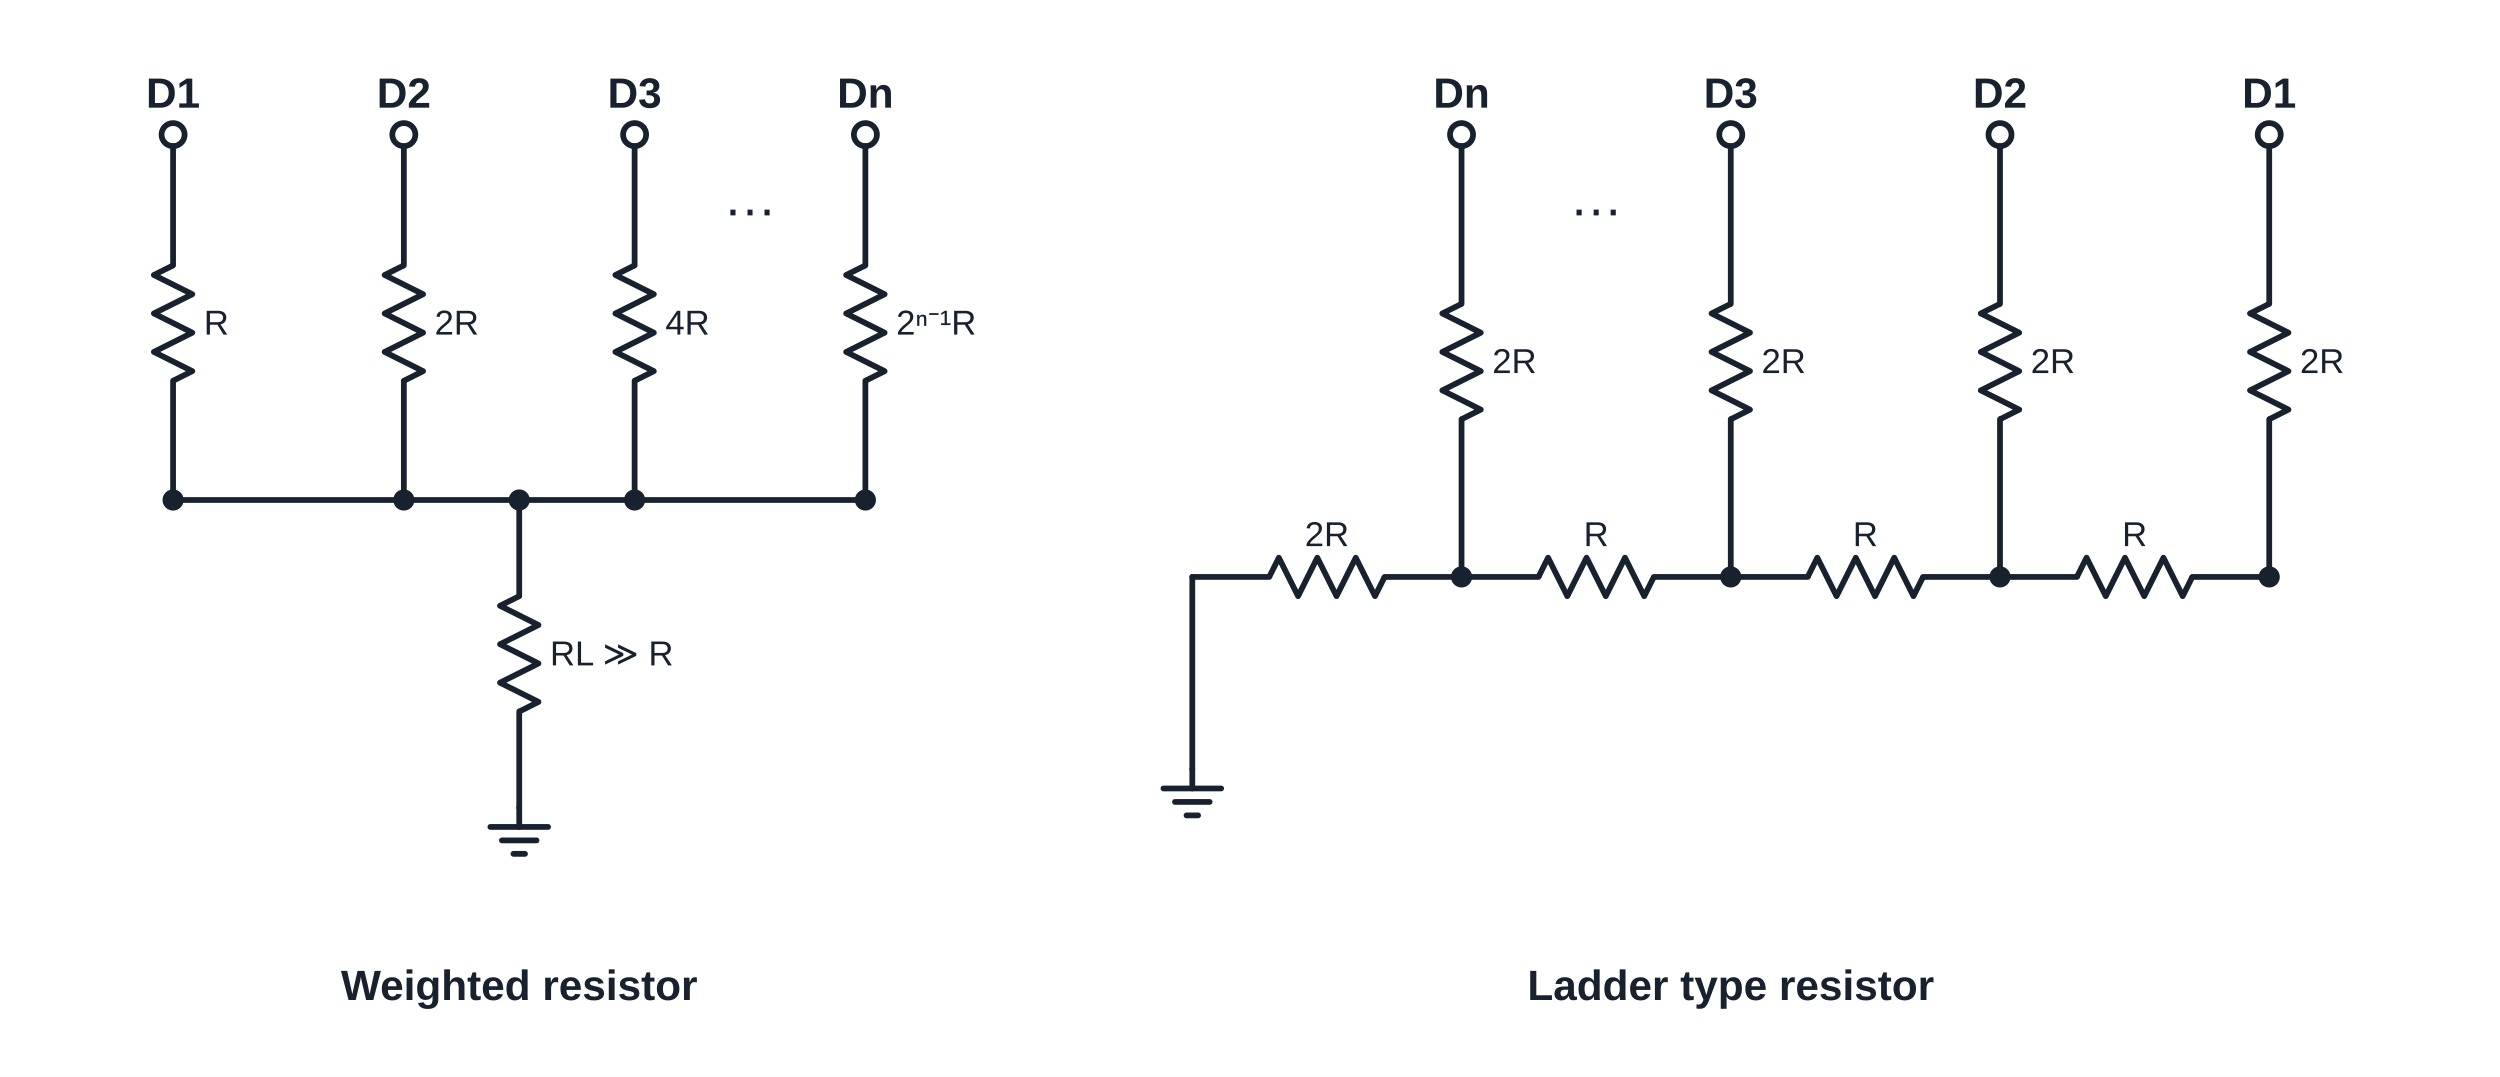
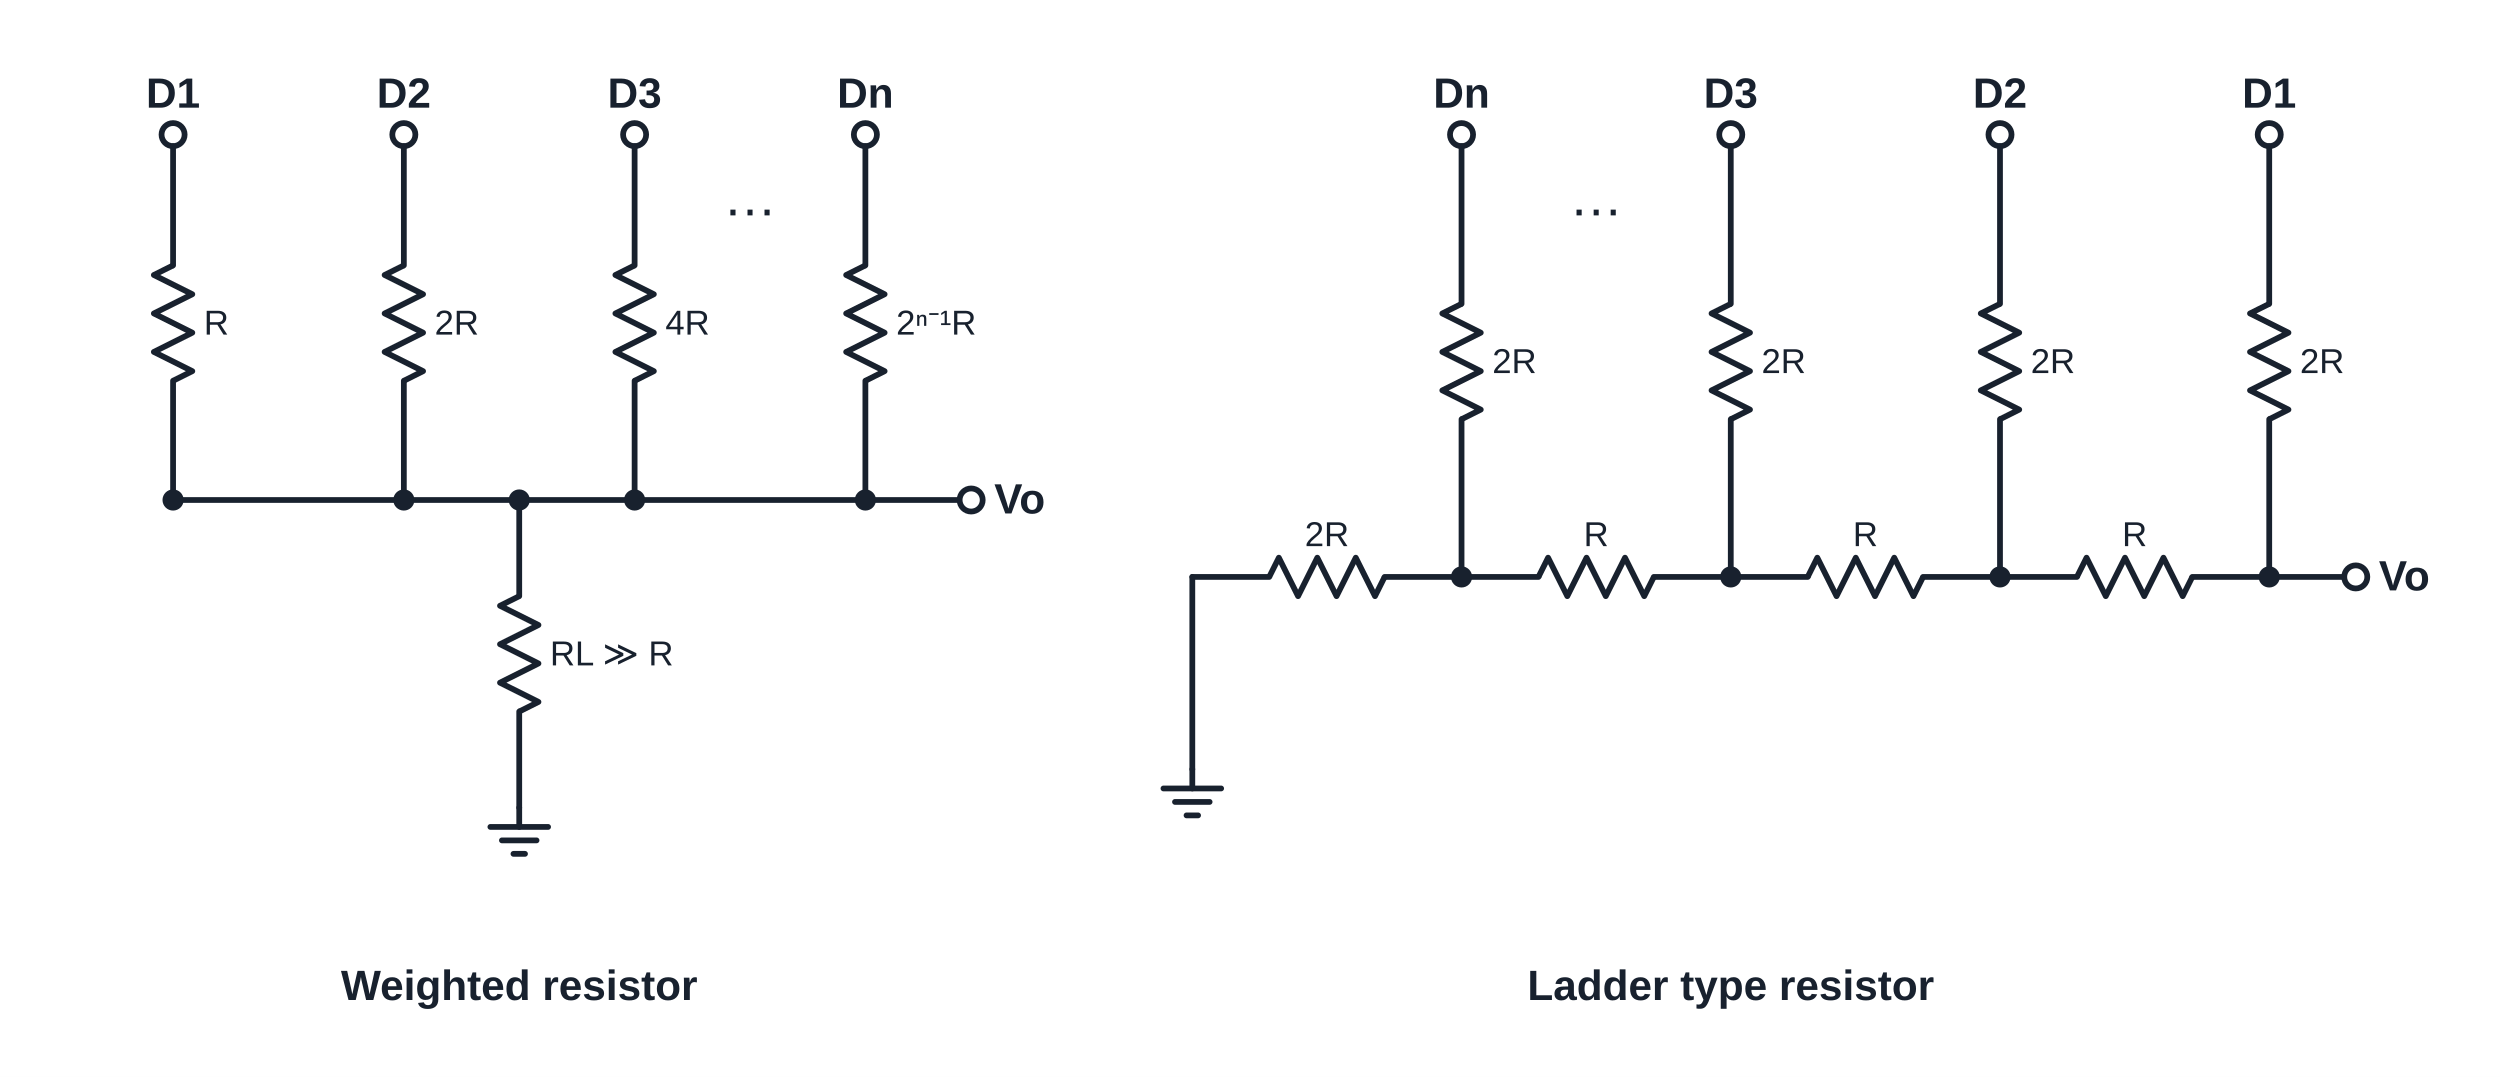
<svg xmlns="http://www.w3.org/2000/svg" viewBox="0 0 1300 560" role="img" font-family="Arial, 'Malgun Gothic', sans-serif">
  <rect width="1300" height="560" fill="#fff" />
  <circle cx="90" cy="70" r="6" fill="#fff" stroke="#18212e" stroke-width="3" />
  <text x="90" y="56" font-size="22" text-anchor="middle" fill="#18212e" font-weight="bold">D1</text>
  <polyline points="90,76 90,138" fill="none" stroke="#18212e" stroke-width="3" stroke-linecap="round" stroke-linejoin="round" />
  <path d="M90,138 l-10,5 l20,10 l-20,10 l20,10 l-20,10 l20,10 l-10,5" fill="none" stroke="#18212e" stroke-width="3" stroke-linejoin="round" />
  <polyline points="90,198 90,260" fill="none" stroke="#18212e" stroke-width="3" stroke-linecap="round" stroke-linejoin="round" />
  <text x="106" y="174" font-size="18" text-anchor="start" fill="#18212e">R</text>
  <circle cx="90" cy="260" r="5.5" fill="#18212e" />
  <circle cx="210" cy="70" r="6" fill="#fff" stroke="#18212e" stroke-width="3" />
  <text x="210" y="56" font-size="22" text-anchor="middle" fill="#18212e" font-weight="bold">D2</text>
  <polyline points="210,76 210,138" fill="none" stroke="#18212e" stroke-width="3" stroke-linecap="round" stroke-linejoin="round" />
  <path d="M210,138 l-10,5 l20,10 l-20,10 l20,10 l-20,10 l20,10 l-10,5" fill="none" stroke="#18212e" stroke-width="3" stroke-linejoin="round" />
  <polyline points="210,198 210,260" fill="none" stroke="#18212e" stroke-width="3" stroke-linecap="round" stroke-linejoin="round" />
  <text x="226" y="174" font-size="18" text-anchor="start" fill="#18212e">2R</text>
  <circle cx="210" cy="260" r="5.5" fill="#18212e" />
  <circle cx="330" cy="70" r="6" fill="#fff" stroke="#18212e" stroke-width="3" />
  <text x="330" y="56" font-size="22" text-anchor="middle" fill="#18212e" font-weight="bold">D3</text>
  <polyline points="330,76 330,138" fill="none" stroke="#18212e" stroke-width="3" stroke-linecap="round" stroke-linejoin="round" />
  <path d="M330,138 l-10,5 l20,10 l-20,10 l20,10 l-20,10 l20,10 l-10,5" fill="none" stroke="#18212e" stroke-width="3" stroke-linejoin="round" />
  <polyline points="330,198 330,260" fill="none" stroke="#18212e" stroke-width="3" stroke-linecap="round" stroke-linejoin="round" />
  <text x="346" y="174" font-size="18" text-anchor="start" fill="#18212e">4R</text>
  <circle cx="330" cy="260" r="5.5" fill="#18212e" />
  <circle cx="450" cy="70" r="6" fill="#fff" stroke="#18212e" stroke-width="3" />
  <text x="450" y="56" font-size="22" text-anchor="middle" fill="#18212e" font-weight="bold">Dn</text>
  <polyline points="450,76 450,138" fill="none" stroke="#18212e" stroke-width="3" stroke-linecap="round" stroke-linejoin="round" />
  <path d="M450,138 l-10,5 l20,10 l-20,10 l20,10 l-20,10 l20,10 l-10,5" fill="none" stroke="#18212e" stroke-width="3" stroke-linejoin="round" />
  <polyline points="450,198 450,260" fill="none" stroke="#18212e" stroke-width="3" stroke-linecap="round" stroke-linejoin="round" />
  <text x="466" y="174" font-size="18" text-anchor="start" fill="#18212e">2ⁿ⁻¹R</text>
  <circle cx="450" cy="260" r="5.5" fill="#18212e" />
  <text x="390" y="112" font-size="28" text-anchor="middle" fill="#18212e">…</text>
  <polyline points="90,260 450,260" fill="none" stroke="#18212e" stroke-width="3" stroke-linecap="round" stroke-linejoin="round" />
  <circle cx="270" cy="260" r="5.5" fill="#18212e" />
  <polyline points="270,260 270,310" fill="none" stroke="#18212e" stroke-width="3" stroke-linecap="round" stroke-linejoin="round" />
  <path d="M270,310 l-10,5 l20,10 l-20,10 l20,10 l-20,10 l20,10 l-10,5" fill="none" stroke="#18212e" stroke-width="3" stroke-linejoin="round" />
  <polyline points="270,370 270,420" fill="none" stroke="#18212e" stroke-width="3" stroke-linecap="round" stroke-linejoin="round" />
  <text x="286" y="346" font-size="18" text-anchor="start" fill="#18212e">RL ≫ R</text>
  <polyline points="270,420 270,430" fill="none" stroke="#18212e" stroke-width="3" stroke-linecap="round" stroke-linejoin="round" />
  <polyline points="255,430 285,430" fill="none" stroke="#18212e" stroke-width="3" stroke-linecap="round" stroke-linejoin="round" />
  <polyline points="261,437 279,437" fill="none" stroke="#18212e" stroke-width="3" stroke-linecap="round" stroke-linejoin="round" />
  <polyline points="267,444 273,444" fill="none" stroke="#18212e" stroke-width="3" stroke-linecap="round" stroke-linejoin="round" />
+   <polyline points="450,260 505,260" fill="none" stroke="#18212e" stroke-width="3" stroke-linecap="round" stroke-linejoin="round" />
+   <circle cx="505" cy="260" r="6" fill="#fff" stroke="#18212e" stroke-width="3" />
+   <text x="517" y="267" font-size="22" text-anchor="start" fill="#18212e" font-weight="bold">Vo</text>
  <text x="270" y="520" font-size="22" text-anchor="middle" fill="#18212e" font-weight="bold">Weighted resistor</text>
  <circle cx="760" cy="70" r="6" fill="#fff" stroke="#18212e" stroke-width="3" />
  <text x="760" y="56" font-size="22" text-anchor="middle" fill="#18212e" font-weight="bold">Dn</text>
  <polyline points="760,76 760,158" fill="none" stroke="#18212e" stroke-width="3" stroke-linecap="round" stroke-linejoin="round" />
  <path d="M760,158 l-10,5 l20,10 l-20,10 l20,10 l-20,10 l20,10 l-10,5" fill="none" stroke="#18212e" stroke-width="3" stroke-linejoin="round" />
  <polyline points="760,218 760,300" fill="none" stroke="#18212e" stroke-width="3" stroke-linecap="round" stroke-linejoin="round" />
  <text x="776" y="194" font-size="18" text-anchor="start" fill="#18212e">2R</text>
  <circle cx="760" cy="300" r="5.5" fill="#18212e" />
  <circle cx="900" cy="70" r="6" fill="#fff" stroke="#18212e" stroke-width="3" />
  <text x="900" y="56" font-size="22" text-anchor="middle" fill="#18212e" font-weight="bold">D3</text>
  <polyline points="900,76 900,158" fill="none" stroke="#18212e" stroke-width="3" stroke-linecap="round" stroke-linejoin="round" />
  <path d="M900,158 l-10,5 l20,10 l-20,10 l20,10 l-20,10 l20,10 l-10,5" fill="none" stroke="#18212e" stroke-width="3" stroke-linejoin="round" />
  <polyline points="900,218 900,300" fill="none" stroke="#18212e" stroke-width="3" stroke-linecap="round" stroke-linejoin="round" />
  <text x="916" y="194" font-size="18" text-anchor="start" fill="#18212e">2R</text>
  <circle cx="900" cy="300" r="5.5" fill="#18212e" />
  <circle cx="1040" cy="70" r="6" fill="#fff" stroke="#18212e" stroke-width="3" />
  <text x="1040" y="56" font-size="22" text-anchor="middle" fill="#18212e" font-weight="bold">D2</text>
  <polyline points="1040,76 1040,158" fill="none" stroke="#18212e" stroke-width="3" stroke-linecap="round" stroke-linejoin="round" />
  <path d="M1040,158 l-10,5 l20,10 l-20,10 l20,10 l-20,10 l20,10 l-10,5" fill="none" stroke="#18212e" stroke-width="3" stroke-linejoin="round" />
  <polyline points="1040,218 1040,300" fill="none" stroke="#18212e" stroke-width="3" stroke-linecap="round" stroke-linejoin="round" />
  <text x="1056" y="194" font-size="18" text-anchor="start" fill="#18212e">2R</text>
  <circle cx="1040" cy="300" r="5.5" fill="#18212e" />
  <circle cx="1180" cy="70" r="6" fill="#fff" stroke="#18212e" stroke-width="3" />
  <text x="1180" y="56" font-size="22" text-anchor="middle" fill="#18212e" font-weight="bold">D1</text>
  <polyline points="1180,76 1180,158" fill="none" stroke="#18212e" stroke-width="3" stroke-linecap="round" stroke-linejoin="round" />
  <path d="M1180,158 l-10,5 l20,10 l-20,10 l20,10 l-20,10 l20,10 l-10,5" fill="none" stroke="#18212e" stroke-width="3" stroke-linejoin="round" />
  <polyline points="1180,218 1180,300" fill="none" stroke="#18212e" stroke-width="3" stroke-linecap="round" stroke-linejoin="round" />
  <text x="1196" y="194" font-size="18" text-anchor="start" fill="#18212e">2R</text>
  <circle cx="1180" cy="300" r="5.5" fill="#18212e" />
  <polyline points="620,300 660,300" fill="none" stroke="#18212e" stroke-width="3" stroke-linecap="round" stroke-linejoin="round" />
  <path d="M660,300 l5,-10 l10,20 l10,-20 l10,20 l10,-20 l10,20 l5,-10" fill="none" stroke="#18212e" stroke-width="3" stroke-linejoin="round" />
  <polyline points="720,300 760,300" fill="none" stroke="#18212e" stroke-width="3" stroke-linecap="round" stroke-linejoin="round" />
  <text x="690" y="284" font-size="18" text-anchor="middle" fill="#18212e">2R</text>
  <polyline points="760,300 800,300" fill="none" stroke="#18212e" stroke-width="3" stroke-linecap="round" stroke-linejoin="round" />
  <path d="M800,300 l5,-10 l10,20 l10,-20 l10,20 l10,-20 l10,20 l5,-10" fill="none" stroke="#18212e" stroke-width="3" stroke-linejoin="round" />
  <polyline points="860,300 900,300" fill="none" stroke="#18212e" stroke-width="3" stroke-linecap="round" stroke-linejoin="round" />
  <text x="830" y="284" font-size="18" text-anchor="middle" fill="#18212e">R</text>
  <polyline points="900,300 940,300" fill="none" stroke="#18212e" stroke-width="3" stroke-linecap="round" stroke-linejoin="round" />
  <path d="M940,300 l5,-10 l10,20 l10,-20 l10,20 l10,-20 l10,20 l5,-10" fill="none" stroke="#18212e" stroke-width="3" stroke-linejoin="round" />
  <polyline points="1000,300 1040,300" fill="none" stroke="#18212e" stroke-width="3" stroke-linecap="round" stroke-linejoin="round" />
  <text x="970" y="284" font-size="18" text-anchor="middle" fill="#18212e">R</text>
  <polyline points="1040,300 1080,300" fill="none" stroke="#18212e" stroke-width="3" stroke-linecap="round" stroke-linejoin="round" />
  <path d="M1080,300 l5,-10 l10,20 l10,-20 l10,20 l10,-20 l10,20 l5,-10" fill="none" stroke="#18212e" stroke-width="3" stroke-linejoin="round" />
  <polyline points="1140,300 1180,300" fill="none" stroke="#18212e" stroke-width="3" stroke-linecap="round" stroke-linejoin="round" />
  <text x="1110" y="284" font-size="18" text-anchor="middle" fill="#18212e">R</text>
  <polyline points="620,300 620,400" fill="none" stroke="#18212e" stroke-width="3" stroke-linecap="round" stroke-linejoin="round" />
  <polyline points="620,400 620,410" fill="none" stroke="#18212e" stroke-width="3" stroke-linecap="round" stroke-linejoin="round" />
  <polyline points="605,410 635,410" fill="none" stroke="#18212e" stroke-width="3" stroke-linecap="round" stroke-linejoin="round" />
  <polyline points="611,417 629,417" fill="none" stroke="#18212e" stroke-width="3" stroke-linecap="round" stroke-linejoin="round" />
  <polyline points="617,424 623,424" fill="none" stroke="#18212e" stroke-width="3" stroke-linecap="round" stroke-linejoin="round" />
  <text x="830" y="112" font-size="28" text-anchor="middle" fill="#18212e">…</text>
+   <polyline points="1180,300 1225,300" fill="none" stroke="#18212e" stroke-width="3" stroke-linecap="round" stroke-linejoin="round" />
+   <circle cx="1225" cy="300" r="6" fill="#fff" stroke="#18212e" stroke-width="3" />
+   <text x="1237" y="307" font-size="22" text-anchor="start" fill="#18212e" font-weight="bold">Vo</text>
  <text x="900" y="520" font-size="22" text-anchor="middle" fill="#18212e" font-weight="bold">Ladder type resistor</text>
</svg>
